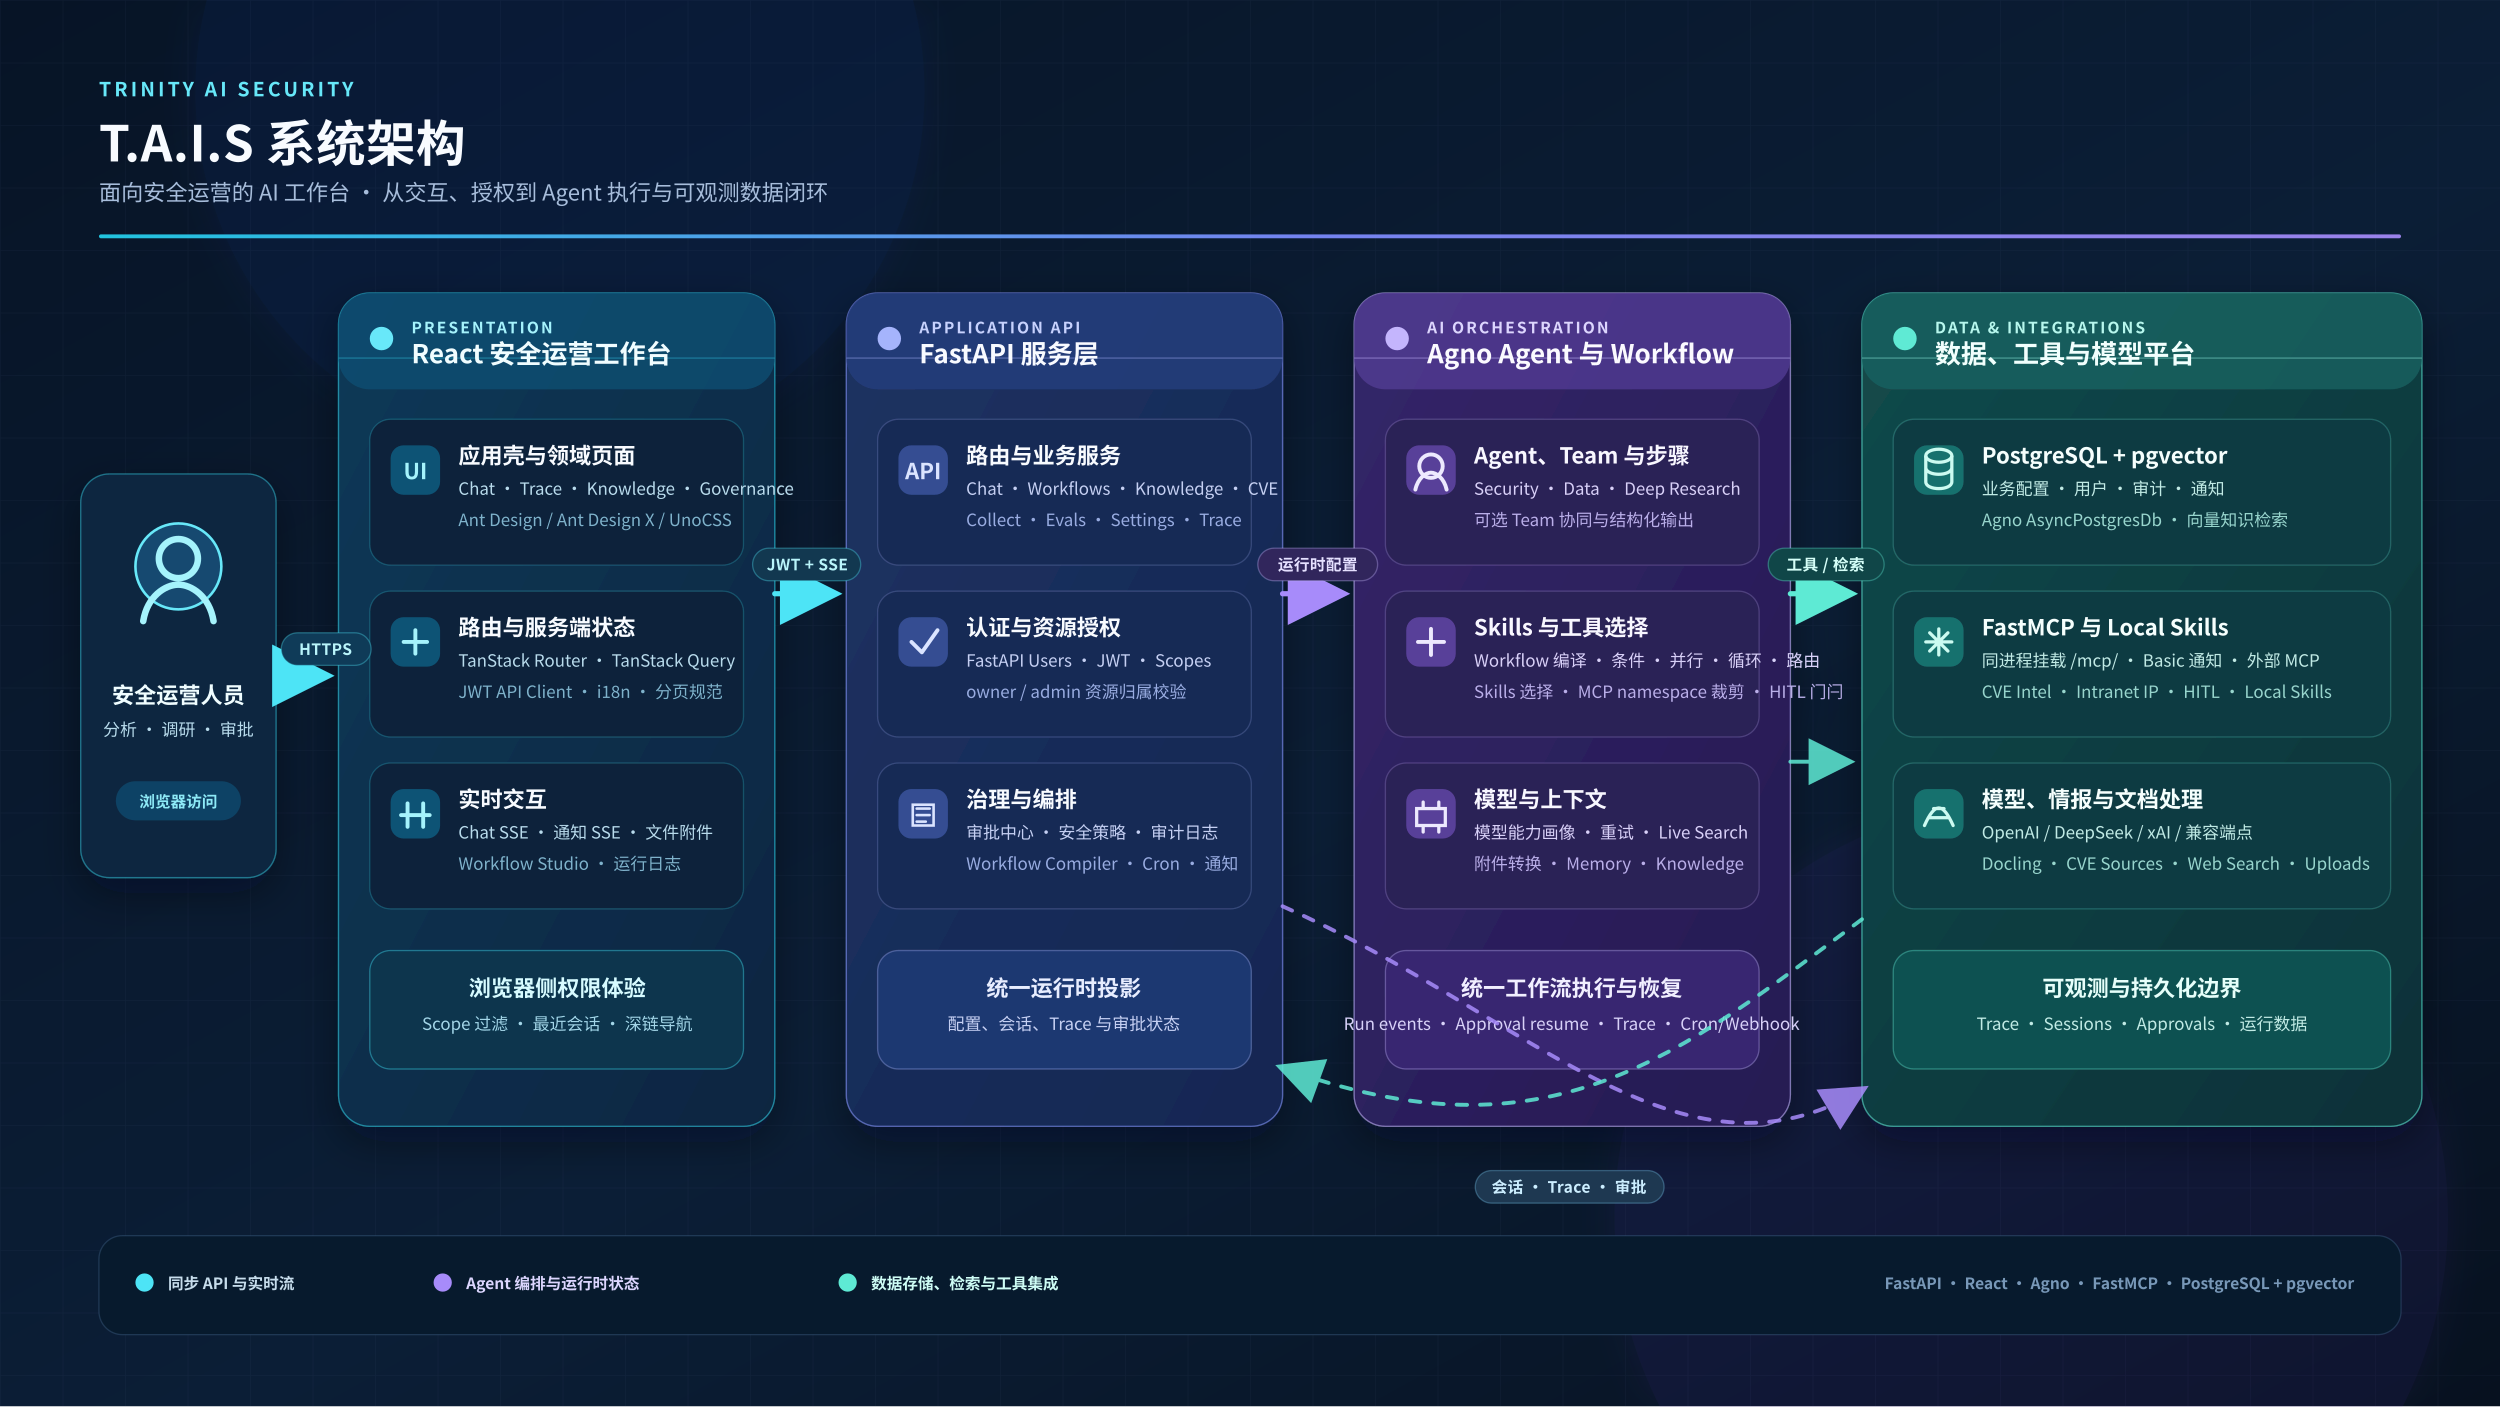
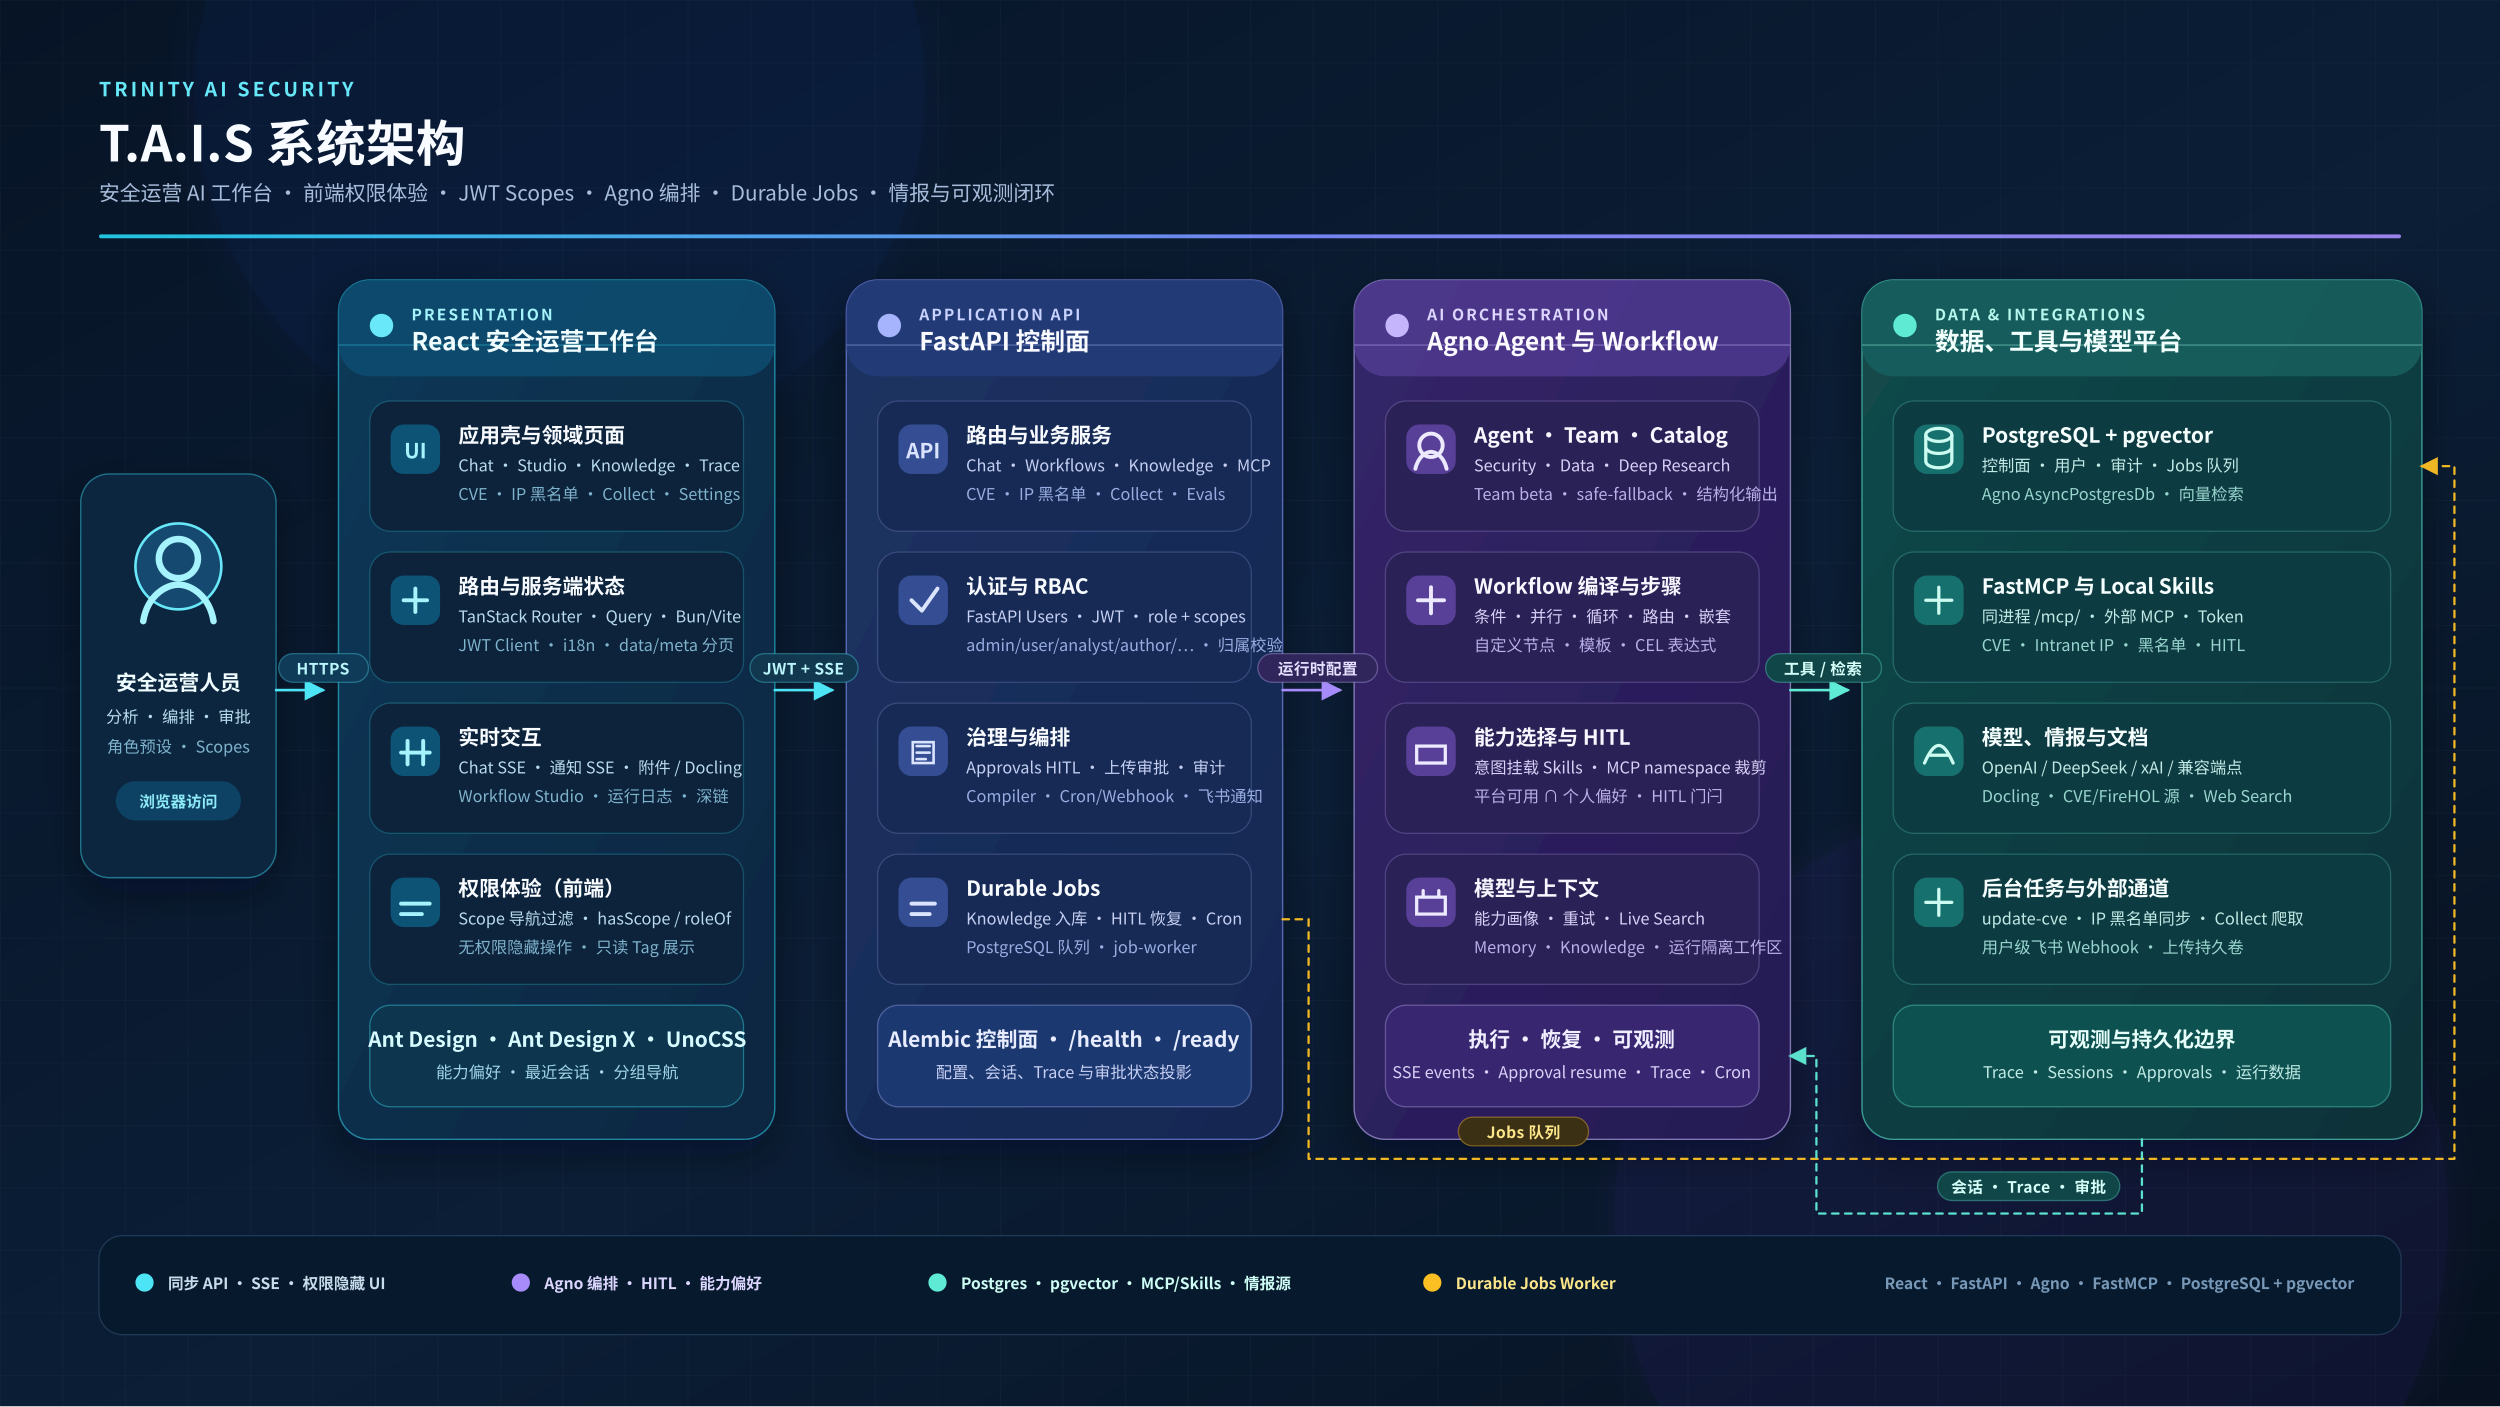
<svg xmlns="http://www.w3.org/2000/svg" width="1920" height="1080" viewBox="0 0 1920 1080" role="img" aria-labelledby="title desc">
  <defs>
    <linearGradient id="background" x1="0" y1="0" x2="1" y2="1">
      <stop offset="0%" stop-color="#071426" />
      <stop offset="55%" stop-color="#0b1e36" />
      <stop offset="100%" stop-color="#07111f" />
    </linearGradient>
    <linearGradient id="headerGlow" x1="0" y1="0" x2="1" y2="0">
      <stop offset="0%" stop-color="#22d3ee" />
      <stop offset="52%" stop-color="#7c8cff" />
      <stop offset="100%" stop-color="#a78bfa" />
    </linearGradient>
    <linearGradient id="browser" x1="0" y1="0" x2="1" y2="1">
      <stop offset="0%" stop-color="#0a3957" />
      <stop offset="100%" stop-color="#0a2541" />
    </linearGradient>
    <linearGradient id="api" x1="0" y1="0" x2="1" y2="1">
      <stop offset="0%" stop-color="#1e3261" />
      <stop offset="100%" stop-color="#132752" />
    </linearGradient>
    <linearGradient id="runtime" x1="0" y1="0" x2="1" y2="1">
      <stop offset="0%" stop-color="#342669" />
      <stop offset="100%" stop-color="#251a52" />
    </linearGradient>
    <linearGradient id="platform" x1="0" y1="0" x2="1" y2="1">
      <stop offset="0%" stop-color="#124a4b" />
      <stop offset="100%" stop-color="#0c3138" />
    </linearGradient>
    <filter id="softShadow" x="-20%" y="-20%" width="140%" height="150%">
      <feDropShadow dx="0" dy="12" stdDeviation="16" flood-color="#000814" flood-opacity=".38" />
    </filter>
    <filter id="glow" x="-40%" y="-40%" width="180%" height="180%">
      <feGaussianBlur stdDeviation="14" result="blur" />
      <feMerge>
        <feMergeNode in="blur" />
        <feMergeNode in="SourceGraphic" />
      </feMerge>
    </filter>
    <pattern id="grid" width="48" height="48" patternUnits="userSpaceOnUse">
      <path d="M 48 0 L 0 0 0 48" fill="none" stroke="#8fb4df" stroke-opacity=".055" stroke-width="1" />
    </pattern>
-     <marker id="arrowCyan" markerWidth="12" markerHeight="12" refX="10" refY="6" orient="auto">
-       <path d="M0,0 L12,6 L0,12 z" fill="#4de4f6" />
-     </marker>
-     <marker id="arrowPurple" markerWidth="12" markerHeight="12" refX="10" refY="6" orient="auto">
-       <path d="M0,0 L12,6 L0,12 z" fill="#a78bfa" />
-     </marker>
-     <marker id="arrowGreen" markerWidth="12" markerHeight="12" refX="10" refY="6" orient="auto">
-       <path d="M0,0 L12,6 L0,12 z" fill="#5eead4" />
+     <marker id="arrowCyan" markerWidth="8" markerHeight="8" refX="7" refY="4" orient="auto">
+       <path d="M0,0 L8,4 L0,8 z" fill="#4de4f6" />
+     </marker>
+     <marker id="arrowPurple" markerWidth="8" markerHeight="8" refX="7" refY="4" orient="auto">
+       <path d="M0,0 L8,4 L0,8 z" fill="#a78bfa" />
+     </marker>
+     <marker id="arrowGreen" markerWidth="8" markerHeight="8" refX="7" refY="4" orient="auto">
+       <path d="M0,0 L8,4 L0,8 z" fill="#5eead4" />
+     </marker>
+     <marker id="arrowAmber" markerWidth="8" markerHeight="8" refX="7" refY="4" orient="auto">
+       <path d="M0,0 L8,4 L0,8 z" fill="#fbbf24" />
    </marker>
    <style>
-       .font { font-family: "Noto Sans CJK SC", "Noto Sans", Arial, sans-serif; }
+       .font { font-family: "Noto Sans CJK SC", "Noto Sans SC", "Noto Sans", Arial, sans-serif; }
      .eyebrow { font-size: 15px; font-weight: 700; letter-spacing: 2.4px; }
      .title { font-size: 38px; font-weight: 800; letter-spacing: .4px; }
-       .subtitle { font-size: 17px; font-weight: 400; }
-       .groupTitle { font-size: 20px; font-weight: 800; }
+       .subtitle { font-size: 16px; font-weight: 400; }
+       .groupTitle { font-size: 19px; font-weight: 800; }
      .groupMeta { font-size: 12px; font-weight: 700; letter-spacing: 1.6px; }
-       .cardTitle { font-size: 17px; font-weight: 700; }
-       .cardText { font-size: 13px; font-weight: 400; }
+       .cardTitle { font-size: 16px; font-weight: 700; }
+       .cardText { font-size: 12.5px; font-weight: 400; }
      .small { font-size: 12px; font-weight: 600; }
      .arrowLabel { font-size: 12px; font-weight: 700; letter-spacing: .3px; }
    </style>
  </defs>
  <rect width="1920" height="1080" fill="url(#background)" />
  <rect width="1920" height="1080" fill="url(#grid)" />
  <circle cx="430" cy="70" r="280" fill="#1d4ed8" opacity=".075" filter="url(#glow)" />
  <circle cx="1560" cy="935" r="320" fill="#7c3aed" opacity=".075" filter="url(#glow)" />
  <g class="font">
    <text x="76" y="74" class="eyebrow" fill="#67e8f9">TRINITY AI SECURITY</text>
    <text x="76" y="124" class="title" fill="#f8fbff">T.A.I.S 系统架构</text>
-     <text x="76" y="154" class="subtitle" fill="#a7bddb">面向安全运营的 AI 工作台 · 从交互、授权到 Agent 执行与可观测数据闭环</text>
+     <text x="76" y="154" class="subtitle" fill="#a7bddb">安全运营 AI 工作台 · 前端权限体验 · JWT Scopes · Agno 编排 · Durable Jobs · 情报与可观测闭环</text>
    <rect x="76" y="180" width="1768" height="3" rx="1.5" fill="url(#headerGlow)" opacity=".92" />
  </g>
  <g class="font" filter="url(#softShadow)">
    <rect x="62" y="364" width="150" height="310" rx="22" fill="#0b2741" stroke="#3dd7ed" stroke-opacity=".45" />
    <circle cx="137" cy="435" r="33" fill="#164a70" stroke="#67e8f9" stroke-width="2" />
    <path d="M137 414a15 15 0 1 1 0 30a15 15 0 0 1 0-30m-27 63c3-19 17-28 27-28s24 9 27 28" fill="none" stroke="#a5f3fc" stroke-width="5" stroke-linecap="round" />
-     <text x="137" y="540" text-anchor="middle" class="cardTitle" fill="#f0fdff">安全运营人员</text>
-     <text x="137" y="565" text-anchor="middle" class="cardText" fill="#b9dbec">分析 · 调研 · 审批</text>
+     <text x="137" y="530" text-anchor="middle" class="cardTitle" fill="#f0fdff">安全运营人员</text>
+     <text x="137" y="555" text-anchor="middle" class="cardText" fill="#b9dbec">分析 · 编排 · 审批</text>
+     <text x="137" y="578" text-anchor="middle" class="cardText" fill="#7fb2cb">角色预设 · Scopes</text>
    <rect x="89" y="600" width="96" height="30" rx="15" fill="#114365" />
    <text x="137" y="620" text-anchor="middle" class="small" fill="#8deaf7">浏览器访问</text>
  </g>
  <g class="font" filter="url(#softShadow)">
-     <rect x="260" y="225" width="335" height="640" rx="24" fill="url(#browser)" stroke="#36d5ec" stroke-opacity=".55" />
-     <rect x="260" y="225" width="335" height="74" rx="24" fill="#0d4d71" opacity=".82" />
-     <path d="M260 275h335" stroke="#36d5ec" stroke-opacity=".35" />
-     <circle cx="293" cy="260" r="9" fill="#67e8f9" />
-     <text x="316" y="256" class="groupMeta" fill="#a5f3fc">PRESENTATION</text>
-     <text x="316" y="279" class="groupTitle" fill="#f0fdff">React 安全运营工作台</text>
-     <rect x="284" y="322" width="287" height="112" rx="16" fill="#0a213a" stroke="#4de4f6" stroke-opacity=".23" />
-     <rect x="300" y="342" width="38" height="38" rx="10" fill="#0e5374" />
-     <text x="319" y="368" text-anchor="middle" class="cardTitle" fill="#a5f3fc">UI</text>
-     <text x="352" y="356" class="cardTitle" fill="#f8fbff">应用壳与领域页面</text>
-     <text x="352" y="380" class="cardText" fill="#b9dbec">Chat · Trace · Knowledge · Governance</text>
-     <text x="352" y="404" class="cardText" fill="#7fb2cb">Ant Design / Ant Design X / UnoCSS</text>
-     <rect x="284" y="454" width="287" height="112" rx="16" fill="#0a213a" stroke="#4de4f6" stroke-opacity=".23" />
-     <rect x="300" y="474" width="38" height="38" rx="10" fill="#0e5374" />
-     <path d="M310 493h18m-9-9v18" stroke="#a5f3fc" stroke-width="3" stroke-linecap="round" />
-     <text x="352" y="488" class="cardTitle" fill="#f8fbff">路由与服务端状态</text>
-     <text x="352" y="512" class="cardText" fill="#b9dbec">TanStack Router · TanStack Query</text>
-     <text x="352" y="536" class="cardText" fill="#7fb2cb">JWT API Client · i18n · 分页规范</text>
-     <rect x="284" y="586" width="287" height="112" rx="16" fill="#0a213a" stroke="#4de4f6" stroke-opacity=".23" />
-     <rect x="300" y="606" width="38" height="38" rx="10" fill="#0e5374" />
-     <path d="M308 626h22m-17-9v18m12-18v18" stroke="#a5f3fc" stroke-width="3" stroke-linecap="round" />
-     <text x="352" y="620" class="cardTitle" fill="#f8fbff">实时交互</text>
-     <text x="352" y="644" class="cardText" fill="#b9dbec">Chat SSE · 通知 SSE · 文件附件</text>
-     <text x="352" y="668" class="cardText" fill="#7fb2cb">Workflow Studio · 运行日志</text>
-     <rect x="284" y="730" width="287" height="91" rx="16" fill="#07344d" stroke="#4de4f6" stroke-opacity=".4" />
-     <text x="428" y="765" text-anchor="middle" class="cardTitle" fill="#d7fbff">浏览器侧权限体验</text>
-     <text x="428" y="791" text-anchor="middle" class="cardText" fill="#a4d5e7">Scope 过滤 · 最近会话 · 深链导航</text>
-   </g>
-   <g class="font" filter="url(#softShadow)">
-     <rect x="650" y="225" width="335" height="640" rx="24" fill="url(#api)" stroke="#8697ff" stroke-opacity=".58" />
-     <rect x="650" y="225" width="335" height="74" rx="24" fill="#263d7c" opacity=".82" />
-     <path d="M650 275h335" stroke="#a5b4fc" stroke-opacity=".38" />
-     <circle cx="683" cy="260" r="9" fill="#a5b4fc" />
-     <text x="706" y="256" class="groupMeta" fill="#c7d2fe">APPLICATION API</text>
-     <text x="706" y="279" class="groupTitle" fill="#f8faff">FastAPI 服务层</text>
-     <rect x="674" y="322" width="287" height="112" rx="16" fill="#172a55" stroke="#a5b4fc" stroke-opacity=".22" />
-     <rect x="690" y="342" width="38" height="38" rx="10" fill="#344d92" />
-     <text x="709" y="368" text-anchor="middle" class="cardTitle" fill="#dbe4ff">API</text>
-     <text x="742" y="356" class="cardTitle" fill="#f8fbff">路由与业务服务</text>
-     <text x="742" y="380" class="cardText" fill="#c5d0f3">Chat · Workflows · Knowledge · CVE</text>
-     <text x="742" y="404" class="cardText" fill="#98ace1">Collect · Evals · Settings · Trace</text>
-     <rect x="674" y="454" width="287" height="112" rx="16" fill="#172a55" stroke="#a5b4fc" stroke-opacity=".22" />
-     <rect x="690" y="474" width="38" height="38" rx="10" fill="#344d92" />
-     <path d="M700 493l8 8l12-17" fill="none" stroke="#dbe4ff" stroke-width="3" stroke-linecap="round" stroke-linejoin="round" />
-     <text x="742" y="488" class="cardTitle" fill="#f8fbff">认证与资源授权</text>
-     <text x="742" y="512" class="cardText" fill="#c5d0f3">FastAPI Users · JWT · Scopes</text>
-     <text x="742" y="536" class="cardText" fill="#98ace1">owner / admin 资源归属校验</text>
-     <rect x="674" y="586" width="287" height="112" rx="16" fill="#172a55" stroke="#a5b4fc" stroke-opacity=".22" />
-     <rect x="690" y="606" width="38" height="38" rx="10" fill="#344d92" />
-     <path d="M701 618h16v16h-16zM704 621h10m-10 5h10m-10 5h7" fill="none" stroke="#dbe4ff" stroke-width="2" stroke-linecap="round" />
-     <text x="742" y="620" class="cardTitle" fill="#f8fbff">治理与编排</text>
-     <text x="742" y="644" class="cardText" fill="#c5d0f3">审批中心 · 安全策略 · 审计日志</text>
-     <text x="742" y="668" class="cardText" fill="#98ace1">Workflow Compiler · Cron · 通知</text>
-     <rect x="674" y="730" width="287" height="91" rx="16" fill="#1e3871" stroke="#a5b4fc" stroke-opacity=".36" />
-     <text x="817" y="765" text-anchor="middle" class="cardTitle" fill="#e7edff">统一运行时投影</text>
-     <text x="817" y="791" text-anchor="middle" class="cardText" fill="#c5d0f3">配置、会话、Trace 与审批状态</text>
-   </g>
-   <g class="font" filter="url(#softShadow)">
-     <rect x="1040" y="225" width="335" height="640" rx="24" fill="url(#runtime)" stroke="#c4b5fd" stroke-opacity=".58" />
-     <rect x="1040" y="225" width="335" height="74" rx="24" fill="#503b91" opacity=".82" />
-     <path d="M1040 275h335" stroke="#c4b5fd" stroke-opacity=".4" />
-     <circle cx="1073" cy="260" r="9" fill="#c4b5fd" />
-     <text x="1096" y="256" class="groupMeta" fill="#ddd6fe">AI ORCHESTRATION</text>
-     <text x="1096" y="279" class="groupTitle" fill="#fbfaff">Agno Agent 与 Workflow</text>
-     <rect x="1064" y="322" width="287" height="112" rx="16" fill="#2b2056" stroke="#c4b5fd" stroke-opacity=".23" />
-     <rect x="1080" y="342" width="38" height="38" rx="10" fill="#594199" />
-     <circle cx="1099" cy="358" r="9" fill="none" stroke="#ede9fe" stroke-width="3" />
-     <path d="M1087 376c2-9 8-13 12-13s10 4 12 13" fill="none" stroke="#ede9fe" stroke-width="3" stroke-linecap="round" />
-     <text x="1132" y="356" class="cardTitle" fill="#f8f7ff">Agent、Team 与步骤</text>
-     <text x="1132" y="380" class="cardText" fill="#d8d1f8">Security · Data · Deep Research</text>
-     <text x="1132" y="404" class="cardText" fill="#b9afe9">可选 Team 协同与结构化输出</text>
-     <rect x="1064" y="454" width="287" height="112" rx="16" fill="#2b2056" stroke="#c4b5fd" stroke-opacity=".23" />
-     <rect x="1080" y="474" width="38" height="38" rx="10" fill="#594199" />
-     <path d="M1089 493h20m-10-10v20" stroke="#ede9fe" stroke-width="3" stroke-linecap="round" />
-     <text x="1132" y="488" class="cardTitle" fill="#f8f7ff">Skills 与工具选择</text>
-     <text x="1132" y="512" class="cardText" fill="#d8d1f8">Workflow 编译 · 条件 · 并行 · 循环 · 路由</text>
-     <text x="1132" y="536" class="cardText" fill="#b9afe9">Skills 选择 · MCP namespace 裁剪 · HITL 门闩</text>
-     <rect x="1064" y="586" width="287" height="112" rx="16" fill="#2b2056" stroke="#c4b5fd" stroke-opacity=".23" />
-     <rect x="1080" y="606" width="38" height="38" rx="10" fill="#594199" />
-     <path d="M1088 621h22v13h-22zM1093 616v5m12-5v5m-12 13v5m12-5v5" fill="none" stroke="#ede9fe" stroke-width="2.5" stroke-linecap="round" />
-     <text x="1132" y="620" class="cardTitle" fill="#f8f7ff">模型与上下文</text>
-     <text x="1132" y="644" class="cardText" fill="#d8d1f8">模型能力画像 · 重试 · Live Search</text>
-     <text x="1132" y="668" class="cardText" fill="#b9afe9">附件转换 · Memory · Knowledge</text>
-     <rect x="1064" y="730" width="287" height="91" rx="16" fill="#382771" stroke="#c4b5fd" stroke-opacity=".36" />
-     <text x="1207" y="765" text-anchor="middle" class="cardTitle" fill="#f1efff">统一工作流执行与恢复</text>
-     <text x="1207" y="791" text-anchor="middle" class="cardText" fill="#d8d1f8">Run events · Approval resume · Trace · Cron/Webhook</text>
-   </g>
-   <g class="font" filter="url(#softShadow)">
-     <rect x="1430" y="225" width="430" height="640" rx="24" fill="url(#platform)" stroke="#5eead4" stroke-opacity=".58" />
-     <rect x="1430" y="225" width="430" height="74" rx="24" fill="#16605f" opacity=".82" />
-     <path d="M1430 275h430" stroke="#99f6e4" stroke-opacity=".4" />
-     <circle cx="1463" cy="260" r="9" fill="#5eead4" />
-     <text x="1486" y="256" class="groupMeta" fill="#b7f7ed">DATA &amp; INTEGRATIONS</text>
-     <text x="1486" y="279" class="groupTitle" fill="#f1fffd">数据、工具与模型平台</text>
-     <rect x="1454" y="322" width="382" height="112" rx="16" fill="#103a43" stroke="#5eead4" stroke-opacity=".24" />
-     <rect x="1470" y="342" width="38" height="38" rx="10" fill="#19716e" />
-     <ellipse cx="1489" cy="350" rx="10" ry="5" fill="none" stroke="#ccfbf1" stroke-width="2.5" />
-     <path d="M1479 350v20c0 7 20 7 20 0v-20m-20 9c0 7 20 7 20 0" fill="none" stroke="#ccfbf1" stroke-width="2.5" />
-     <text x="1522" y="356" class="cardTitle" fill="#f5fffd">PostgreSQL + pgvector</text>
-     <text x="1522" y="380" class="cardText" fill="#c0ebe5">业务配置 · 用户 · 审计 · 通知</text>
-     <text x="1522" y="404" class="cardText" fill="#97d6cd">Agno AsyncPostgresDb · 向量知识检索</text>
-     <rect x="1454" y="454" width="382" height="112" rx="16" fill="#103a43" stroke="#5eead4" stroke-opacity=".24" />
-     <rect x="1470" y="474" width="38" height="38" rx="10" fill="#19716e" />
-     <path d="M1479 493h20m-10-10v20M1482 486l14 14m0-14l-14 14" stroke="#ccfbf1" stroke-width="2.5" stroke-linecap="round" />
-     <text x="1522" y="488" class="cardTitle" fill="#f5fffd">FastMCP 与 Local Skills</text>
-     <text x="1522" y="512" class="cardText" fill="#c0ebe5">同进程挂载 /mcp/ · Basic 通知 · 外部 MCP</text>
-     <text x="1522" y="536" class="cardText" fill="#97d6cd">CVE Intel · Intranet IP · HITL · Local Skills</text>
-     <rect x="1454" y="586" width="382" height="112" rx="16" fill="#103a43" stroke="#5eead4" stroke-opacity=".24" />
-     <rect x="1470" y="606" width="38" height="38" rx="10" fill="#19716e" />
-     <path d="M1478 634c8-18 14-18 22 0m-18-6h14m-11-7h8" fill="none" stroke="#ccfbf1" stroke-width="2.5" stroke-linecap="round" />
-     <text x="1522" y="620" class="cardTitle" fill="#f5fffd">模型、情报与文档处理</text>
-     <text x="1522" y="644" class="cardText" fill="#c0ebe5">OpenAI / DeepSeek / xAI / 兼容端点</text>
-     <text x="1522" y="668" class="cardText" fill="#97d6cd">Docling · CVE Sources · Web Search · Uploads</text>
-     <rect x="1454" y="730" width="382" height="91" rx="16" fill="#105151" stroke="#5eead4" stroke-opacity=".38" />
-     <text x="1645" y="765" text-anchor="middle" class="cardTitle" fill="#e6fffa">可观测与持久化边界</text>
-     <text x="1645" y="791" text-anchor="middle" class="cardText" fill="#c0ebe5">Trace · Sessions · Approvals · 运行数据</text>
+     <rect x="260" y="215" width="335" height="660" rx="24" fill="url(#browser)" stroke="#36d5ec" stroke-opacity=".55" />
+     <rect x="260" y="215" width="335" height="74" rx="24" fill="#0d4d71" opacity=".82" />
+     <path d="M260 265h335" stroke="#36d5ec" stroke-opacity=".35" />
+     <circle cx="293" cy="250" r="9" fill="#67e8f9" />
+     <text x="316" y="246" class="groupMeta" fill="#a5f3fc">PRESENTATION</text>
+     <text x="316" y="269" class="groupTitle" fill="#f0fdff">React 安全运营工作台</text>
+     <rect x="284" y="308" width="287" height="100" rx="16" fill="#0a213a" stroke="#4de4f6" stroke-opacity=".23" />
+     <rect x="300" y="326" width="38" height="38" rx="10" fill="#0e5374" />
+     <text x="319" y="352" text-anchor="middle" class="cardTitle" fill="#a5f3fc">UI</text>
+     <text x="352" y="340" class="cardTitle" fill="#f8fbff">应用壳与领域页面</text>
+     <text x="352" y="362" class="cardText" fill="#b9dbec">Chat · Studio · Knowledge · Trace</text>
+     <text x="352" y="384" class="cardText" fill="#7fb2cb">CVE · IP 黑名单 · Collect · Settings</text>
+     <rect x="284" y="424" width="287" height="100" rx="16" fill="#0a213a" stroke="#4de4f6" stroke-opacity=".23" />
+     <rect x="300" y="442" width="38" height="38" rx="10" fill="#0e5374" />
+     <path d="M310 461h18m-9-9v18" stroke="#a5f3fc" stroke-width="3" stroke-linecap="round" />
+     <text x="352" y="456" class="cardTitle" fill="#f8fbff">路由与服务端状态</text>
+     <text x="352" y="478" class="cardText" fill="#b9dbec">TanStack Router · Query · Bun/Vite</text>
+     <text x="352" y="500" class="cardText" fill="#7fb2cb">JWT Client · i18n · data/meta 分页</text>
+     <rect x="284" y="540" width="287" height="100" rx="16" fill="#0a213a" stroke="#4de4f6" stroke-opacity=".23" />
+     <rect x="300" y="558" width="38" height="38" rx="10" fill="#0e5374" />
+     <path d="M308 578h22m-17-9v18m12-18v18" stroke="#a5f3fc" stroke-width="3" stroke-linecap="round" />
+     <text x="352" y="572" class="cardTitle" fill="#f8fbff">实时交互</text>
+     <text x="352" y="594" class="cardText" fill="#b9dbec">Chat SSE · 通知 SSE · 附件 / Docling</text>
+     <text x="352" y="616" class="cardText" fill="#7fb2cb">Workflow Studio · 运行日志 · 深链</text>
+     <rect x="284" y="656" width="287" height="100" rx="16" fill="#0a213a" stroke="#4de4f6" stroke-opacity=".23" />
+     <rect x="300" y="674" width="38" height="38" rx="10" fill="#0e5374" />
+     <path d="M308 694h22M308 702h16" stroke="#a5f3fc" stroke-width="3" stroke-linecap="round" />
+     <text x="352" y="688" class="cardTitle" fill="#f8fbff">权限体验（前端）</text>
+     <text x="352" y="710" class="cardText" fill="#b9dbec">Scope 导航过滤 · hasScope / roleOf</text>
+     <text x="352" y="732" class="cardText" fill="#7fb2cb">无权限隐藏操作 · 只读 Tag 展示</text>
+     <rect x="284" y="772" width="287" height="78" rx="16" fill="#07344d" stroke="#4de4f6" stroke-opacity=".4" />
+     <text x="428" y="804" text-anchor="middle" class="cardTitle" fill="#d7fbff">Ant Design · Ant Design X · UnoCSS</text>
+     <text x="428" y="828" text-anchor="middle" class="cardText" fill="#a4d5e7">能力偏好 · 最近会话 · 分组导航</text>
+   </g>
+   <g class="font" filter="url(#softShadow)">
+     <rect x="650" y="215" width="335" height="660" rx="24" fill="url(#api)" stroke="#8697ff" stroke-opacity=".58" />
+     <rect x="650" y="215" width="335" height="74" rx="24" fill="#263d7c" opacity=".82" />
+     <path d="M650 265h335" stroke="#a5b4fc" stroke-opacity=".38" />
+     <circle cx="683" cy="250" r="9" fill="#a5b4fc" />
+     <text x="706" y="246" class="groupMeta" fill="#c7d2fe">APPLICATION API</text>
+     <text x="706" y="269" class="groupTitle" fill="#f8faff">FastAPI 控制面</text>
+     <rect x="674" y="308" width="287" height="100" rx="16" fill="#172a55" stroke="#a5b4fc" stroke-opacity=".22" />
+     <rect x="690" y="326" width="38" height="38" rx="10" fill="#344d92" />
+     <text x="709" y="352" text-anchor="middle" class="cardTitle" fill="#dbe4ff">API</text>
+     <text x="742" y="340" class="cardTitle" fill="#f8fbff">路由与业务服务</text>
+     <text x="742" y="362" class="cardText" fill="#c5d0f3">Chat · Workflows · Knowledge · MCP</text>
+     <text x="742" y="384" class="cardText" fill="#98ace1">CVE · IP 黑名单 · Collect · Evals</text>
+     <rect x="674" y="424" width="287" height="100" rx="16" fill="#172a55" stroke="#a5b4fc" stroke-opacity=".22" />
+     <rect x="690" y="442" width="38" height="38" rx="10" fill="#344d92" />
+     <path d="M700 461l8 8l12-17" fill="none" stroke="#dbe4ff" stroke-width="3" stroke-linecap="round" stroke-linejoin="round" />
+     <text x="742" y="456" class="cardTitle" fill="#f8fbff">认证与 RBAC</text>
+     <text x="742" y="478" class="cardText" fill="#c5d0f3">FastAPI Users · JWT · role + scopes</text>
+     <text x="742" y="500" class="cardText" fill="#98ace1">admin/user/analyst/author/… · 归属校验</text>
+     <rect x="674" y="540" width="287" height="100" rx="16" fill="#172a55" stroke="#a5b4fc" stroke-opacity=".22" />
+     <rect x="690" y="558" width="38" height="38" rx="10" fill="#344d92" />
+     <path d="M701 570h16v16h-16zM704 573h10m-10 5h10m-10 5h7" fill="none" stroke="#dbe4ff" stroke-width="2" stroke-linecap="round" />
+     <text x="742" y="572" class="cardTitle" fill="#f8fbff">治理与编排</text>
+     <text x="742" y="594" class="cardText" fill="#c5d0f3">Approvals HITL · 上传审批 · 审计</text>
+     <text x="742" y="616" class="cardText" fill="#98ace1">Compiler · Cron/Webhook · 飞书通知</text>
+     <rect x="674" y="656" width="287" height="100" rx="16" fill="#172a55" stroke="#a5b4fc" stroke-opacity=".22" />
+     <rect x="690" y="674" width="38" height="38" rx="10" fill="#344d92" />
+     <path d="M700 694h18m-18 8h14" stroke="#dbe4ff" stroke-width="3" stroke-linecap="round" />
+     <text x="742" y="688" class="cardTitle" fill="#f8fbff">Durable Jobs</text>
+     <text x="742" y="710" class="cardText" fill="#c5d0f3">Knowledge 入库 · HITL 恢复 · Cron</text>
+     <text x="742" y="732" class="cardText" fill="#98ace1">PostgreSQL 队列 · job-worker</text>
+     <rect x="674" y="772" width="287" height="78" rx="16" fill="#1e3871" stroke="#a5b4fc" stroke-opacity=".36" />
+     <text x="817" y="804" text-anchor="middle" class="cardTitle" fill="#e7edff">Alembic 控制面 · /health · /ready</text>
+     <text x="817" y="828" text-anchor="middle" class="cardText" fill="#c5d0f3">配置、会话、Trace 与审批状态投影</text>
+   </g>
+   <g class="font" filter="url(#softShadow)">
+     <rect x="1040" y="215" width="335" height="660" rx="24" fill="url(#runtime)" stroke="#c4b5fd" stroke-opacity=".58" />
+     <rect x="1040" y="215" width="335" height="74" rx="24" fill="#503b91" opacity=".82" />
+     <path d="M1040 265h335" stroke="#c4b5fd" stroke-opacity=".4" />
+     <circle cx="1073" cy="250" r="9" fill="#c4b5fd" />
+     <text x="1096" y="246" class="groupMeta" fill="#ddd6fe">AI ORCHESTRATION</text>
+     <text x="1096" y="269" class="groupTitle" fill="#fbfaff">Agno Agent 与 Workflow</text>
+     <rect x="1064" y="308" width="287" height="100" rx="16" fill="#2b2056" stroke="#c4b5fd" stroke-opacity=".23" />
+     <rect x="1080" y="326" width="38" height="38" rx="10" fill="#594199" />
+     <circle cx="1099" cy="342" r="9" fill="none" stroke="#ede9fe" stroke-width="3" />
+     <path d="M1087 360c2-9 8-13 12-13s10 4 12 13" fill="none" stroke="#ede9fe" stroke-width="3" stroke-linecap="round" />
+     <text x="1132" y="340" class="cardTitle" fill="#f8f7ff">Agent · Team · Catalog</text>
+     <text x="1132" y="362" class="cardText" fill="#d8d1f8">Security · Data · Deep Research</text>
+     <text x="1132" y="384" class="cardText" fill="#b9afe9">Team beta · safe-fallback · 结构化输出</text>
+     <rect x="1064" y="424" width="287" height="100" rx="16" fill="#2b2056" stroke="#c4b5fd" stroke-opacity=".23" />
+     <rect x="1080" y="442" width="38" height="38" rx="10" fill="#594199" />
+     <path d="M1089 461h20m-10-10v20" stroke="#ede9fe" stroke-width="3" stroke-linecap="round" />
+     <text x="1132" y="456" class="cardTitle" fill="#f8f7ff">Workflow 编译与步骤</text>
+     <text x="1132" y="478" class="cardText" fill="#d8d1f8">条件 · 并行 · 循环 · 路由 · 嵌套</text>
+     <text x="1132" y="500" class="cardText" fill="#b9afe9">自定义节点 · 模板 · CEL 表达式</text>
+     <rect x="1064" y="540" width="287" height="100" rx="16" fill="#2b2056" stroke="#c4b5fd" stroke-opacity=".23" />
+     <rect x="1080" y="558" width="38" height="38" rx="10" fill="#594199" />
+     <path d="M1088 573h22v13h-22z" fill="none" stroke="#ede9fe" stroke-width="2.5" />
+     <text x="1132" y="572" class="cardTitle" fill="#f8f7ff">能力选择与 HITL</text>
+     <text x="1132" y="594" class="cardText" fill="#d8d1f8">意图挂载 Skills · MCP namespace 裁剪</text>
+     <text x="1132" y="616" class="cardText" fill="#b9afe9">平台可用 ∩ 个人偏好 · HITL 门闩</text>
+     <rect x="1064" y="656" width="287" height="100" rx="16" fill="#2b2056" stroke="#c4b5fd" stroke-opacity=".23" />
+     <rect x="1080" y="674" width="38" height="38" rx="10" fill="#594199" />
+     <path d="M1088 689h22v13h-22zM1093 684v5m12-5v5" fill="none" stroke="#ede9fe" stroke-width="2.5" stroke-linecap="round" />
+     <text x="1132" y="688" class="cardTitle" fill="#f8f7ff">模型与上下文</text>
+     <text x="1132" y="710" class="cardText" fill="#d8d1f8">能力画像 · 重试 · Live Search</text>
+     <text x="1132" y="732" class="cardText" fill="#b9afe9">Memory · Knowledge · 运行隔离工作区</text>
+     <rect x="1064" y="772" width="287" height="78" rx="16" fill="#382771" stroke="#c4b5fd" stroke-opacity=".36" />
+     <text x="1207" y="804" text-anchor="middle" class="cardTitle" fill="#f1efff">执行 · 恢复 · 可观测</text>
+     <text x="1207" y="828" text-anchor="middle" class="cardText" fill="#d8d1f8">SSE events · Approval resume · Trace · Cron</text>
+   </g>
+   <g class="font" filter="url(#softShadow)">
+     <rect x="1430" y="215" width="430" height="660" rx="24" fill="url(#platform)" stroke="#5eead4" stroke-opacity=".58" />
+     <rect x="1430" y="215" width="430" height="74" rx="24" fill="#16605f" opacity=".82" />
+     <path d="M1430 265h430" stroke="#99f6e4" stroke-opacity=".4" />
+     <circle cx="1463" cy="250" r="9" fill="#5eead4" />
+     <text x="1486" y="246" class="groupMeta" fill="#b7f7ed">DATA &amp; INTEGRATIONS</text>
+     <text x="1486" y="269" class="groupTitle" fill="#f1fffd">数据、工具与模型平台</text>
+     <rect x="1454" y="308" width="382" height="100" rx="16" fill="#103a43" stroke="#5eead4" stroke-opacity=".24" />
+     <rect x="1470" y="326" width="38" height="38" rx="10" fill="#19716e" />
+     <ellipse cx="1489" cy="334" rx="10" ry="5" fill="none" stroke="#ccfbf1" stroke-width="2.5" />
+     <path d="M1479 334v20c0 7 20 7 20 0v-20m-20 9c0 7 20 7 20 0" fill="none" stroke="#ccfbf1" stroke-width="2.5" />
+     <text x="1522" y="340" class="cardTitle" fill="#f5fffd">PostgreSQL + pgvector</text>
+     <text x="1522" y="362" class="cardText" fill="#c0ebe5">控制面 · 用户 · 审计 · Jobs 队列</text>
+     <text x="1522" y="384" class="cardText" fill="#97d6cd">Agno AsyncPostgresDb · 向量检索</text>
+     <rect x="1454" y="424" width="382" height="100" rx="16" fill="#103a43" stroke="#5eead4" stroke-opacity=".24" />
+     <rect x="1470" y="442" width="38" height="38" rx="10" fill="#19716e" />
+     <path d="M1479 461h20m-10-10v20" stroke="#ccfbf1" stroke-width="2.5" stroke-linecap="round" />
+     <text x="1522" y="456" class="cardTitle" fill="#f5fffd">FastMCP 与 Local Skills</text>
+     <text x="1522" y="478" class="cardText" fill="#c0ebe5">同进程 /mcp/ · 外部 MCP · Token</text>
+     <text x="1522" y="500" class="cardText" fill="#97d6cd">CVE · Intranet IP · 黑名单 · HITL</text>
+     <rect x="1454" y="540" width="382" height="100" rx="16" fill="#103a43" stroke="#5eead4" stroke-opacity=".24" />
+     <rect x="1470" y="558" width="38" height="38" rx="10" fill="#19716e" />
+     <path d="M1478 586c8-18 14-18 22 0m-18-6h14" fill="none" stroke="#ccfbf1" stroke-width="2.5" stroke-linecap="round" />
+     <text x="1522" y="572" class="cardTitle" fill="#f5fffd">模型、情报与文档</text>
+     <text x="1522" y="594" class="cardText" fill="#c0ebe5">OpenAI / DeepSeek / xAI / 兼容端点</text>
+     <text x="1522" y="616" class="cardText" fill="#97d6cd">Docling · CVE/FireHOL 源 · Web Search</text>
+     <rect x="1454" y="656" width="382" height="100" rx="16" fill="#103a43" stroke="#5eead4" stroke-opacity=".24" />
+     <rect x="1470" y="674" width="38" height="38" rx="10" fill="#19716e" />
+     <path d="M1479 693h20M1489 683v20" stroke="#ccfbf1" stroke-width="2.5" stroke-linecap="round" />
+     <text x="1522" y="688" class="cardTitle" fill="#f5fffd">后台任务与外部通道</text>
+     <text x="1522" y="710" class="cardText" fill="#c0ebe5">update-cve · IP 黑名单同步 · Collect 爬取</text>
+     <text x="1522" y="732" class="cardText" fill="#97d6cd">用户级飞书 Webhook · 上传持久卷</text>
+     <rect x="1454" y="772" width="382" height="78" rx="16" fill="#105151" stroke="#5eead4" stroke-opacity=".38" />
+     <text x="1645" y="804" text-anchor="middle" class="cardTitle" fill="#e6fffa">可观测与持久化边界</text>
+     <text x="1645" y="828" text-anchor="middle" class="cardText" fill="#c0ebe5">Trace · Sessions · Approvals · 运行数据</text>
  </g>
  <g fill="none" stroke-linecap="round" stroke-linejoin="round">
-     <path d="M212 519H249" stroke="#4de4f6" stroke-width="4" marker-end="url(#arrowCyan)" />
-     <path d="M595 456H639" stroke="#4de4f6" stroke-width="4" marker-end="url(#arrowCyan)" />
-     <path d="M985 456H1029" stroke="#a78bfa" stroke-width="4" marker-end="url(#arrowPurple)" />
-     <path d="M1375 456H1419" stroke="#5eead4" stroke-width="4" marker-end="url(#arrowGreen)" />
-     <path d="M985 696C1175 780 1290 920 1430 837" stroke="#a78bfa" stroke-width="3" stroke-dasharray="8 10" marker-end="url(#arrowPurple)" opacity=".85" />
-     <path d="M1430 706C1290 810 1190 895 985 820" stroke="#5eead4" stroke-width="3" stroke-dasharray="8 10" marker-end="url(#arrowGreen)" opacity=".85" />
-     <path d="M1375 585H1419" stroke="#5eead4" stroke-width="3" marker-end="url(#arrowGreen)" opacity=".85" />
+     <path d="M212 530H248" stroke="#4de4f6" stroke-width="2" marker-end="url(#arrowCyan)" />
+     <path d="M595 530H639" stroke="#4de4f6" stroke-width="2" marker-end="url(#arrowCyan)" />
+     <path d="M985 530H1029" stroke="#a78bfa" stroke-width="2" marker-end="url(#arrowPurple)" />
+     <path d="M1375 530H1419" stroke="#5eead4" stroke-width="2" marker-end="url(#arrowGreen)" />
+     <path d="M985 706H1005V890H1885V358H1860" stroke="#fbbf24" stroke-width="1.75" stroke-dasharray="5 5" marker-end="url(#arrowAmber)" opacity=".95" />
+     <path d="M1645 875V932H1395V811H1375" stroke="#5eead4" stroke-width="1.75" stroke-dasharray="5 5" marker-end="url(#arrowGreen)" opacity=".95" />
  </g>
  <g class="font">
-     <rect x="216" y="486" width="69" height="25" rx="12.5" fill="#0f3b58" stroke="#4de4f6" stroke-opacity=".35" />
-     <text x="250" y="503" text-anchor="middle" class="arrowLabel" fill="#b9f5fb">HTTPS</text>
-     <rect x="578" y="421" width="83" height="25" rx="12.5" fill="#123850" stroke="#4de4f6" stroke-opacity=".35" />
-     <text x="620" y="438" text-anchor="middle" class="arrowLabel" fill="#b9f5fb">JWT + SSE</text>
-     <rect x="966" y="421" width="92" height="25" rx="12.5" fill="#31265c" stroke="#c4b5fd" stroke-opacity=".35" />
-     <text x="1012" y="438" text-anchor="middle" class="arrowLabel" fill="#e5e0ff">运行时配置</text>
-     <rect x="1358" y="421" width="89" height="25" rx="12.5" fill="#104648" stroke="#5eead4" stroke-opacity=".35" />
-     <text x="1402" y="438" text-anchor="middle" class="arrowLabel" fill="#d5fff8">工具 / 检索</text>
-     <rect x="1133" y="899" width="145" height="25" rx="12.5" fill="#1e3851" stroke="#7dd3fc" stroke-opacity=".32" />
-     <text x="1205" y="916" text-anchor="middle" class="arrowLabel" fill="#cceeff">会话 · Trace · 审批</text>
+     <rect x="214" y="502" width="69" height="22" rx="11" fill="#0f3b58" stroke="#4de4f6" stroke-opacity=".35" />
+     <text x="248" y="518" text-anchor="middle" class="arrowLabel" fill="#b9f5fb">HTTPS</text>
+     <rect x="576" y="502" width="83" height="22" rx="11" fill="#123850" stroke="#4de4f6" stroke-opacity=".35" />
+     <text x="617" y="518" text-anchor="middle" class="arrowLabel" fill="#b9f5fb">JWT + SSE</text>
+     <rect x="966" y="502" width="92" height="22" rx="11" fill="#31265c" stroke="#c4b5fd" stroke-opacity=".35" />
+     <text x="1012" y="518" text-anchor="middle" class="arrowLabel" fill="#e5e0ff">运行时配置</text>
+     <rect x="1356" y="502" width="89" height="22" rx="11" fill="#104648" stroke="#5eead4" stroke-opacity=".35" />
+     <text x="1400" y="518" text-anchor="middle" class="arrowLabel" fill="#d5fff8">工具 / 检索</text>
+     <rect x="1120" y="858" width="100" height="22" rx="11" fill="#3b2f14" stroke="#fbbf24" stroke-opacity=".4" />
+     <text x="1170" y="874" text-anchor="middle" class="arrowLabel" fill="#fde68a">Jobs 队列</text>
+     <rect x="1488" y="900" width="140" height="22" rx="11" fill="#104648" stroke="#5eead4" stroke-opacity=".35" />
+     <text x="1558" y="916" text-anchor="middle" class="arrowLabel" fill="#d5fff8">会话 · Trace · 审批</text>
  </g>
  <g class="font">
    <rect x="76" y="949" width="1768" height="76" rx="18" fill="#071a2d" stroke="#557da7" stroke-opacity=".3" />
    <circle cx="111" cy="985" r="7" fill="#4de4f6" />
-     <text x="129" y="990" class="small" fill="#c7ddec">同步 API 与实时流</text>
-     <circle cx="340" cy="985" r="7" fill="#a78bfa" />
-     <text x="358" y="990" class="small" fill="#dcd6ff">Agent 编排与运行时状态</text>
-     <circle cx="651" cy="985" r="7" fill="#5eead4" />
-     <text x="669" y="990" class="small" fill="#cefdf5">数据存储、检索与工具集成</text>
-     <text x="1808" y="990" text-anchor="end" class="small" fill="#7898b8">FastAPI · React · Agno · FastMCP · PostgreSQL + pgvector</text>
+     <text x="129" y="990" class="small" fill="#c7ddec">同步 API · SSE · 权限隐藏 UI</text>
+     <circle cx="400" cy="985" r="7" fill="#a78bfa" />
+     <text x="418" y="990" class="small" fill="#dcd6ff">Agno 编排 · HITL · 能力偏好</text>
+     <circle cx="720" cy="985" r="7" fill="#5eead4" />
+     <text x="738" y="990" class="small" fill="#cefdf5">Postgres · pgvector · MCP/Skills · 情报源</text>
+     <circle cx="1100" cy="985" r="7" fill="#fbbf24" />
+     <text x="1118" y="990" class="small" fill="#fde68a">Durable Jobs Worker</text>
+     <text x="1808" y="990" text-anchor="end" class="small" fill="#7898b8">React · FastAPI · Agno · FastMCP · PostgreSQL + pgvector</text>
  </g>
</svg>
